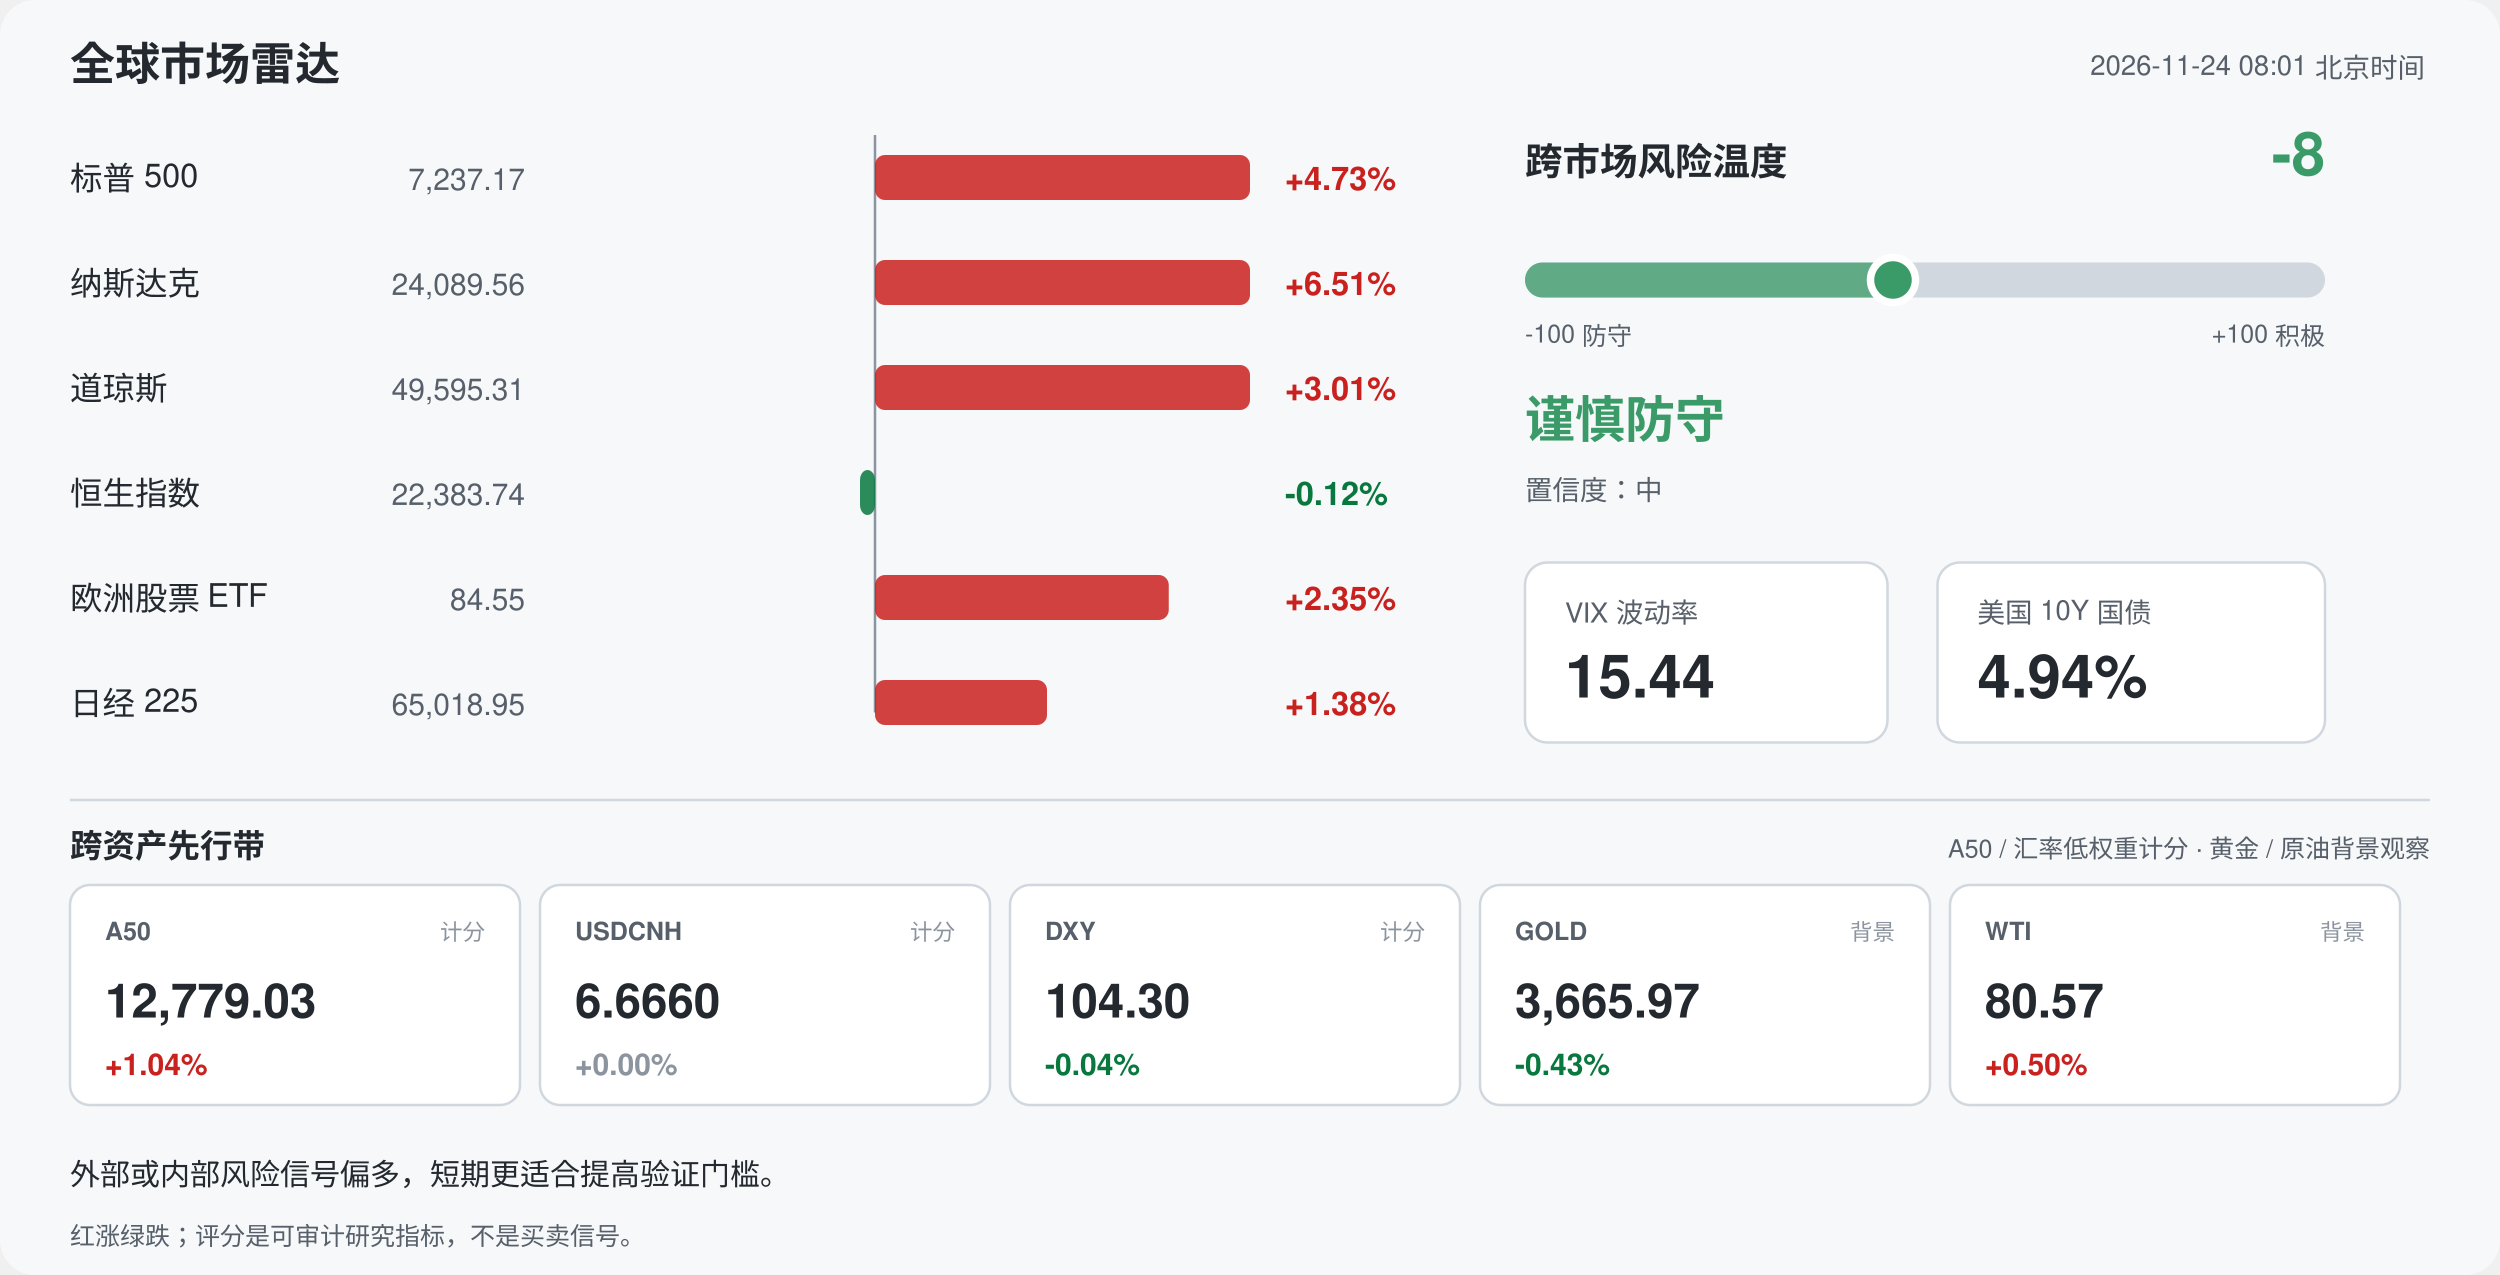
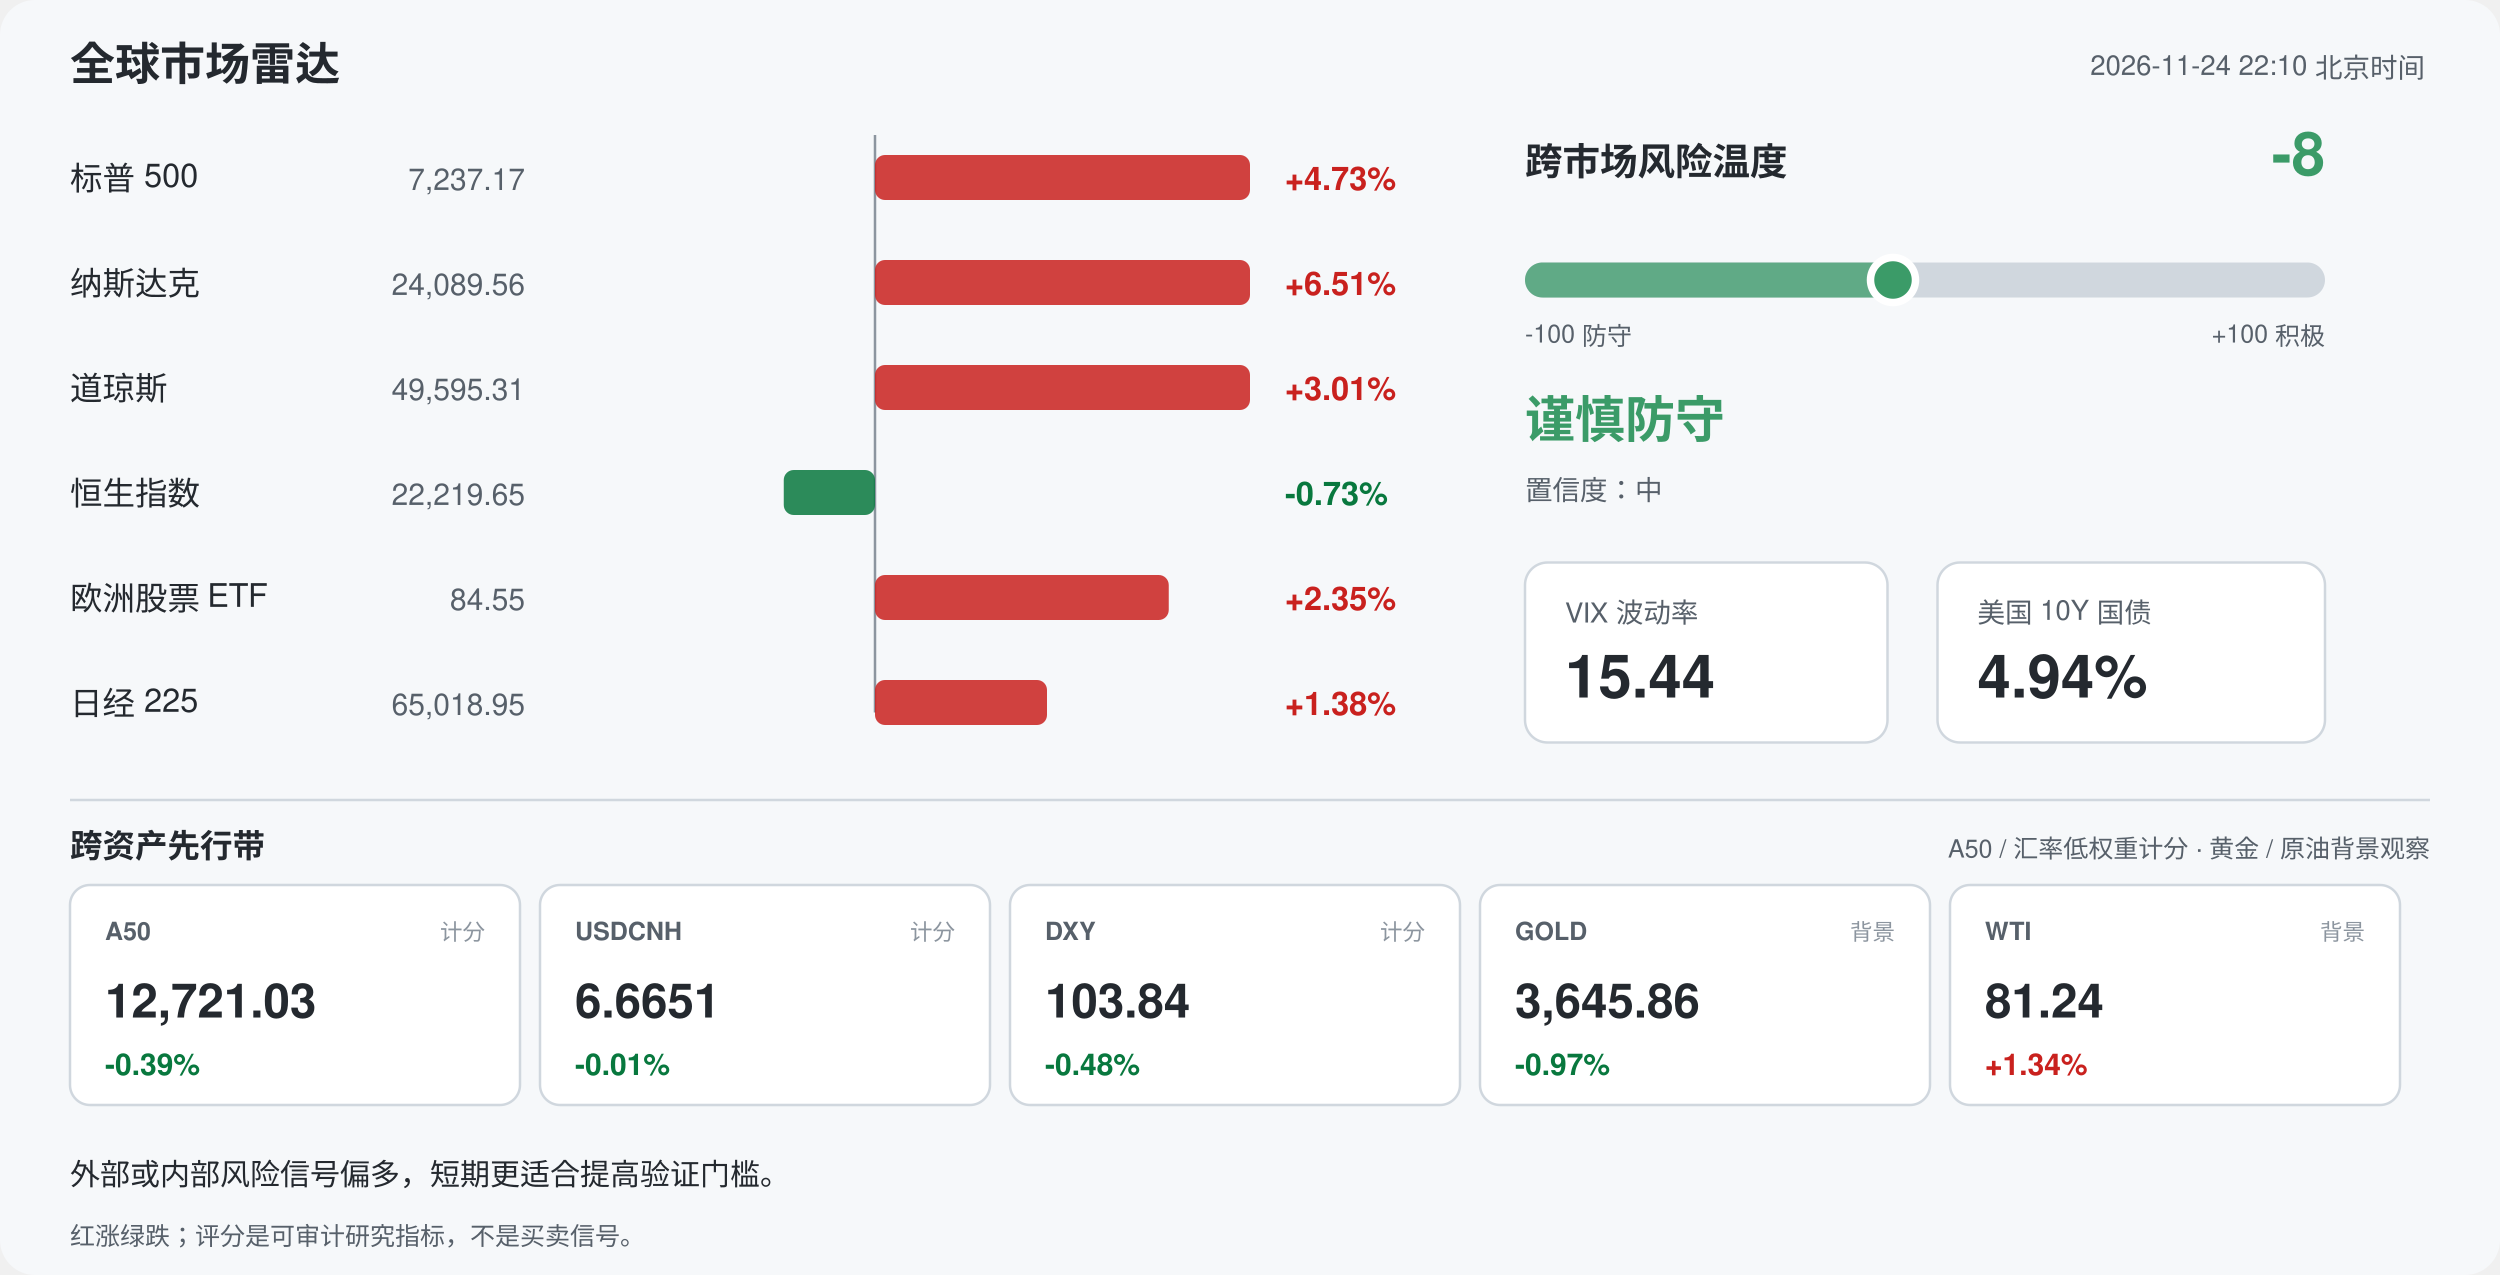
<svg xmlns="http://www.w3.org/2000/svg" width="1000" height="510" viewBox="0 0 1000 510" font-family="-apple-system,Segoe UI,Helvetica,Arial,sans-serif">
  <rect width="1000" height="510" rx="14" fill="#f6f8fa" />
  <text x="28" y="32" font-size="18" font-weight="700" fill="#24292f">全球市场雷达</text>
-   <text x="970" y="30" font-size="11" fill="#57606a" text-anchor="end">2026-11-24 08:01 北京时间</text>
+   <text x="970" y="30" font-size="11" fill="#57606a" text-anchor="end">2026-11-24 22:10 北京时间</text>
  <line x1="350" y1="54" x2="350" y2="285" stroke="#8c959f" stroke-width="1" />
  <text x="28" y="76" font-size="13" fill="#24292f">标普 500</text>
  <text x="210" y="76" font-size="12" fill="#57606a" text-anchor="end">7,237.17</text>
  <rect x="350.0" y="62" width="150.0" height="18" rx="4" fill="#c9211e" opacity="0.85" />
  <text x="514" y="76" font-size="13" font-weight="600" fill="#c9211e">+4.73%</text>
  <text x="28" y="118" font-size="13" fill="#24292f">纳斯达克</text>
  <text x="210" y="118" font-size="12" fill="#57606a" text-anchor="end">24,089.56</text>
  <rect x="350.0" y="104" width="150.0" height="18" rx="4" fill="#c9211e" opacity="0.85" />
  <text x="514" y="118" font-size="13" font-weight="600" fill="#c9211e">+6.51%</text>
  <text x="28" y="160" font-size="13" fill="#24292f">道琼斯</text>
  <text x="210" y="160" font-size="12" fill="#57606a" text-anchor="end">49,595.31</text>
  <rect x="350.0" y="146" width="150.0" height="18" rx="4" fill="#c9211e" opacity="0.85" />
  <text x="514" y="160" font-size="13" font-weight="600" fill="#c9211e">+3.01%</text>
  <text x="28" y="202" font-size="13" fill="#24292f">恒生指数</text>
-   <text x="210" y="202" font-size="12" fill="#57606a" text-anchor="end">22,383.74</text>
-   <rect x="344.0" y="188" width="6.0" height="18" rx="4" fill="#08783e" opacity="0.85" />
-   <text x="514" y="202" font-size="13" font-weight="600" fill="#08783e">-0.12%</text>
+   <text x="210" y="202" font-size="12" fill="#57606a" text-anchor="end">22,219.65</text>
+   <rect x="313.5" y="188" width="36.5" height="18" rx="4" fill="#08783e" opacity="0.85" />
+   <text x="514" y="202" font-size="13" font-weight="600" fill="#08783e">-0.73%</text>
  <text x="28" y="244" font-size="13" fill="#24292f">欧洲股票 ETF</text>
  <text x="210" y="244" font-size="12" fill="#57606a" text-anchor="end">84.55</text>
  <rect x="350.0" y="230" width="117.5" height="18" rx="4" fill="#c9211e" opacity="0.85" />
  <text x="514" y="244" font-size="13" font-weight="600" fill="#c9211e">+2.35%</text>
  <text x="28" y="286" font-size="13" fill="#24292f">日经 225</text>
  <text x="210" y="286" font-size="12" fill="#57606a" text-anchor="end">65,018.95</text>
  <rect x="350.0" y="272" width="68.8" height="18" rx="4" fill="#c9211e" opacity="0.85" />
  <text x="514" y="286" font-size="13" font-weight="600" fill="#c9211e">+1.38%</text>
  <text x="610" y="70" font-size="15" font-weight="700" fill="#24292f">跨市场风险温度</text>
  <text x="930" y="70" font-size="24" font-weight="700" fill="#3b9b68" text-anchor="end">-8</text>
  <rect x="610" y="105" width="320" height="14" rx="7" fill="#d0d7de" />
  <rect x="610" y="105" width="147.2" height="14" rx="7" fill="#3b9b68" opacity="0.75" />
  <circle cx="757.2" cy="112" r="9" fill="#3b9b68" stroke="#ffffff" stroke-width="3" />
  <text x="610" y="137" font-size="10" fill="#57606a">-100 防守</text>
  <text x="930" y="137" font-size="10" fill="#57606a" text-anchor="end">+100 积极</text>
  <text x="610" y="175" font-size="20" font-weight="700" fill="#3b9b68">谨慎防守</text>
  <text x="610" y="200" font-size="11" fill="#57606a">置信度：中</text>
  <rect x="610" y="225" width="145" height="72" rx="9" fill="#ffffff" stroke="#d0d7de" />
  <text x="626" y="249" font-size="11" fill="#57606a">VIX 波动率</text>
  <text x="626" y="279" font-size="24" font-weight="700" fill="#24292f">15.44</text>
  <rect x="775" y="225" width="155" height="72" rx="9" fill="#ffffff" stroke="#d0d7de" />
  <text x="791" y="249" font-size="11" fill="#57606a">美国 10Y 国债</text>
  <text x="791" y="279" font-size="24" font-weight="700" fill="#24292f">4.94%</text>
  <line x1="28" y1="320" x2="972" y2="320" stroke="#d0d7de" />
  <text x="28" y="343" font-size="13" font-weight="700" fill="#24292f">跨资产先行带</text>
  <text x="972" y="343" font-size="10" fill="#57606a" text-anchor="end">A50 / 汇率低权重计分 · 黄金 / 原油背景观察</text>
  <rect x="28" y="354" width="180" height="88" rx="8" fill="#ffffff" stroke="#d0d7de" />
  <text x="42" y="376" font-size="10" font-weight="700" fill="#57606a">A50</text>
  <text x="194" y="376" font-size="9" fill="#8c959f" text-anchor="end">计分</text>
-   <text x="42" y="407" font-size="19" font-weight="700" fill="#24292f">12,779.03</text>
-   <text x="42" y="430" font-size="12" font-weight="700" fill="#c9211e">+1.04%</text>
+   <text x="42" y="407" font-size="19" font-weight="700" fill="#24292f">12,721.03</text>
+   <text x="42" y="430" font-size="12" font-weight="700" fill="#08783e">-0.39%</text>
  <rect x="216" y="354" width="180" height="88" rx="8" fill="#ffffff" stroke="#d0d7de" />
  <text x="230" y="376" font-size="10" font-weight="700" fill="#57606a">USDCNH</text>
  <text x="382" y="376" font-size="9" fill="#8c959f" text-anchor="end">计分</text>
-   <text x="230" y="407" font-size="19" font-weight="700" fill="#24292f">6.6660</text>
-   <text x="230" y="430" font-size="12" font-weight="700" fill="#8c959f">+0.00%</text>
+   <text x="230" y="407" font-size="19" font-weight="700" fill="#24292f">6.6651</text>
+   <text x="230" y="430" font-size="12" font-weight="700" fill="#08783e">-0.01%</text>
  <rect x="404" y="354" width="180" height="88" rx="8" fill="#ffffff" stroke="#d0d7de" />
  <text x="418" y="376" font-size="10" font-weight="700" fill="#57606a">DXY</text>
  <text x="570" y="376" font-size="9" fill="#8c959f" text-anchor="end">计分</text>
-   <text x="418" y="407" font-size="19" font-weight="700" fill="#24292f">104.30</text>
-   <text x="418" y="430" font-size="12" font-weight="700" fill="#08783e">-0.04%</text>
+   <text x="418" y="407" font-size="19" font-weight="700" fill="#24292f">103.84</text>
+   <text x="418" y="430" font-size="12" font-weight="700" fill="#08783e">-0.48%</text>
  <rect x="592" y="354" width="180" height="88" rx="8" fill="#ffffff" stroke="#d0d7de" />
  <text x="606" y="376" font-size="10" font-weight="700" fill="#57606a">GOLD</text>
  <text x="758" y="376" font-size="9" fill="#8c959f" text-anchor="end">背景</text>
-   <text x="606" y="407" font-size="19" font-weight="700" fill="#24292f">3,665.97</text>
-   <text x="606" y="430" font-size="12" font-weight="700" fill="#08783e">-0.43%</text>
+   <text x="606" y="407" font-size="19" font-weight="700" fill="#24292f">3,645.86</text>
+   <text x="606" y="430" font-size="12" font-weight="700" fill="#08783e">-0.97%</text>
  <rect x="780" y="354" width="180" height="88" rx="8" fill="#ffffff" stroke="#d0d7de" />
  <text x="794" y="376" font-size="10" font-weight="700" fill="#57606a">WTI</text>
  <text x="946" y="376" font-size="9" fill="#8c959f" text-anchor="end">背景</text>
-   <text x="794" y="407" font-size="19" font-weight="700" fill="#24292f">80.57</text>
-   <text x="794" y="430" font-size="12" font-weight="700" fill="#c9211e">+0.50%</text>
+   <text x="794" y="407" font-size="19" font-weight="700" fill="#24292f">81.24</text>
+   <text x="794" y="430" font-size="12" font-weight="700" fill="#c9211e">+1.34%</text>
  <text x="28" y="474" font-size="12" fill="#24292f">外部或内部风险信号偏多，短期更适合提高验证门槛。</text>
  <text x="28" y="498" font-size="10" fill="#57606a">红涨绿跌；评分是可审计研究指标，不是买卖信号。</text>
</svg>
